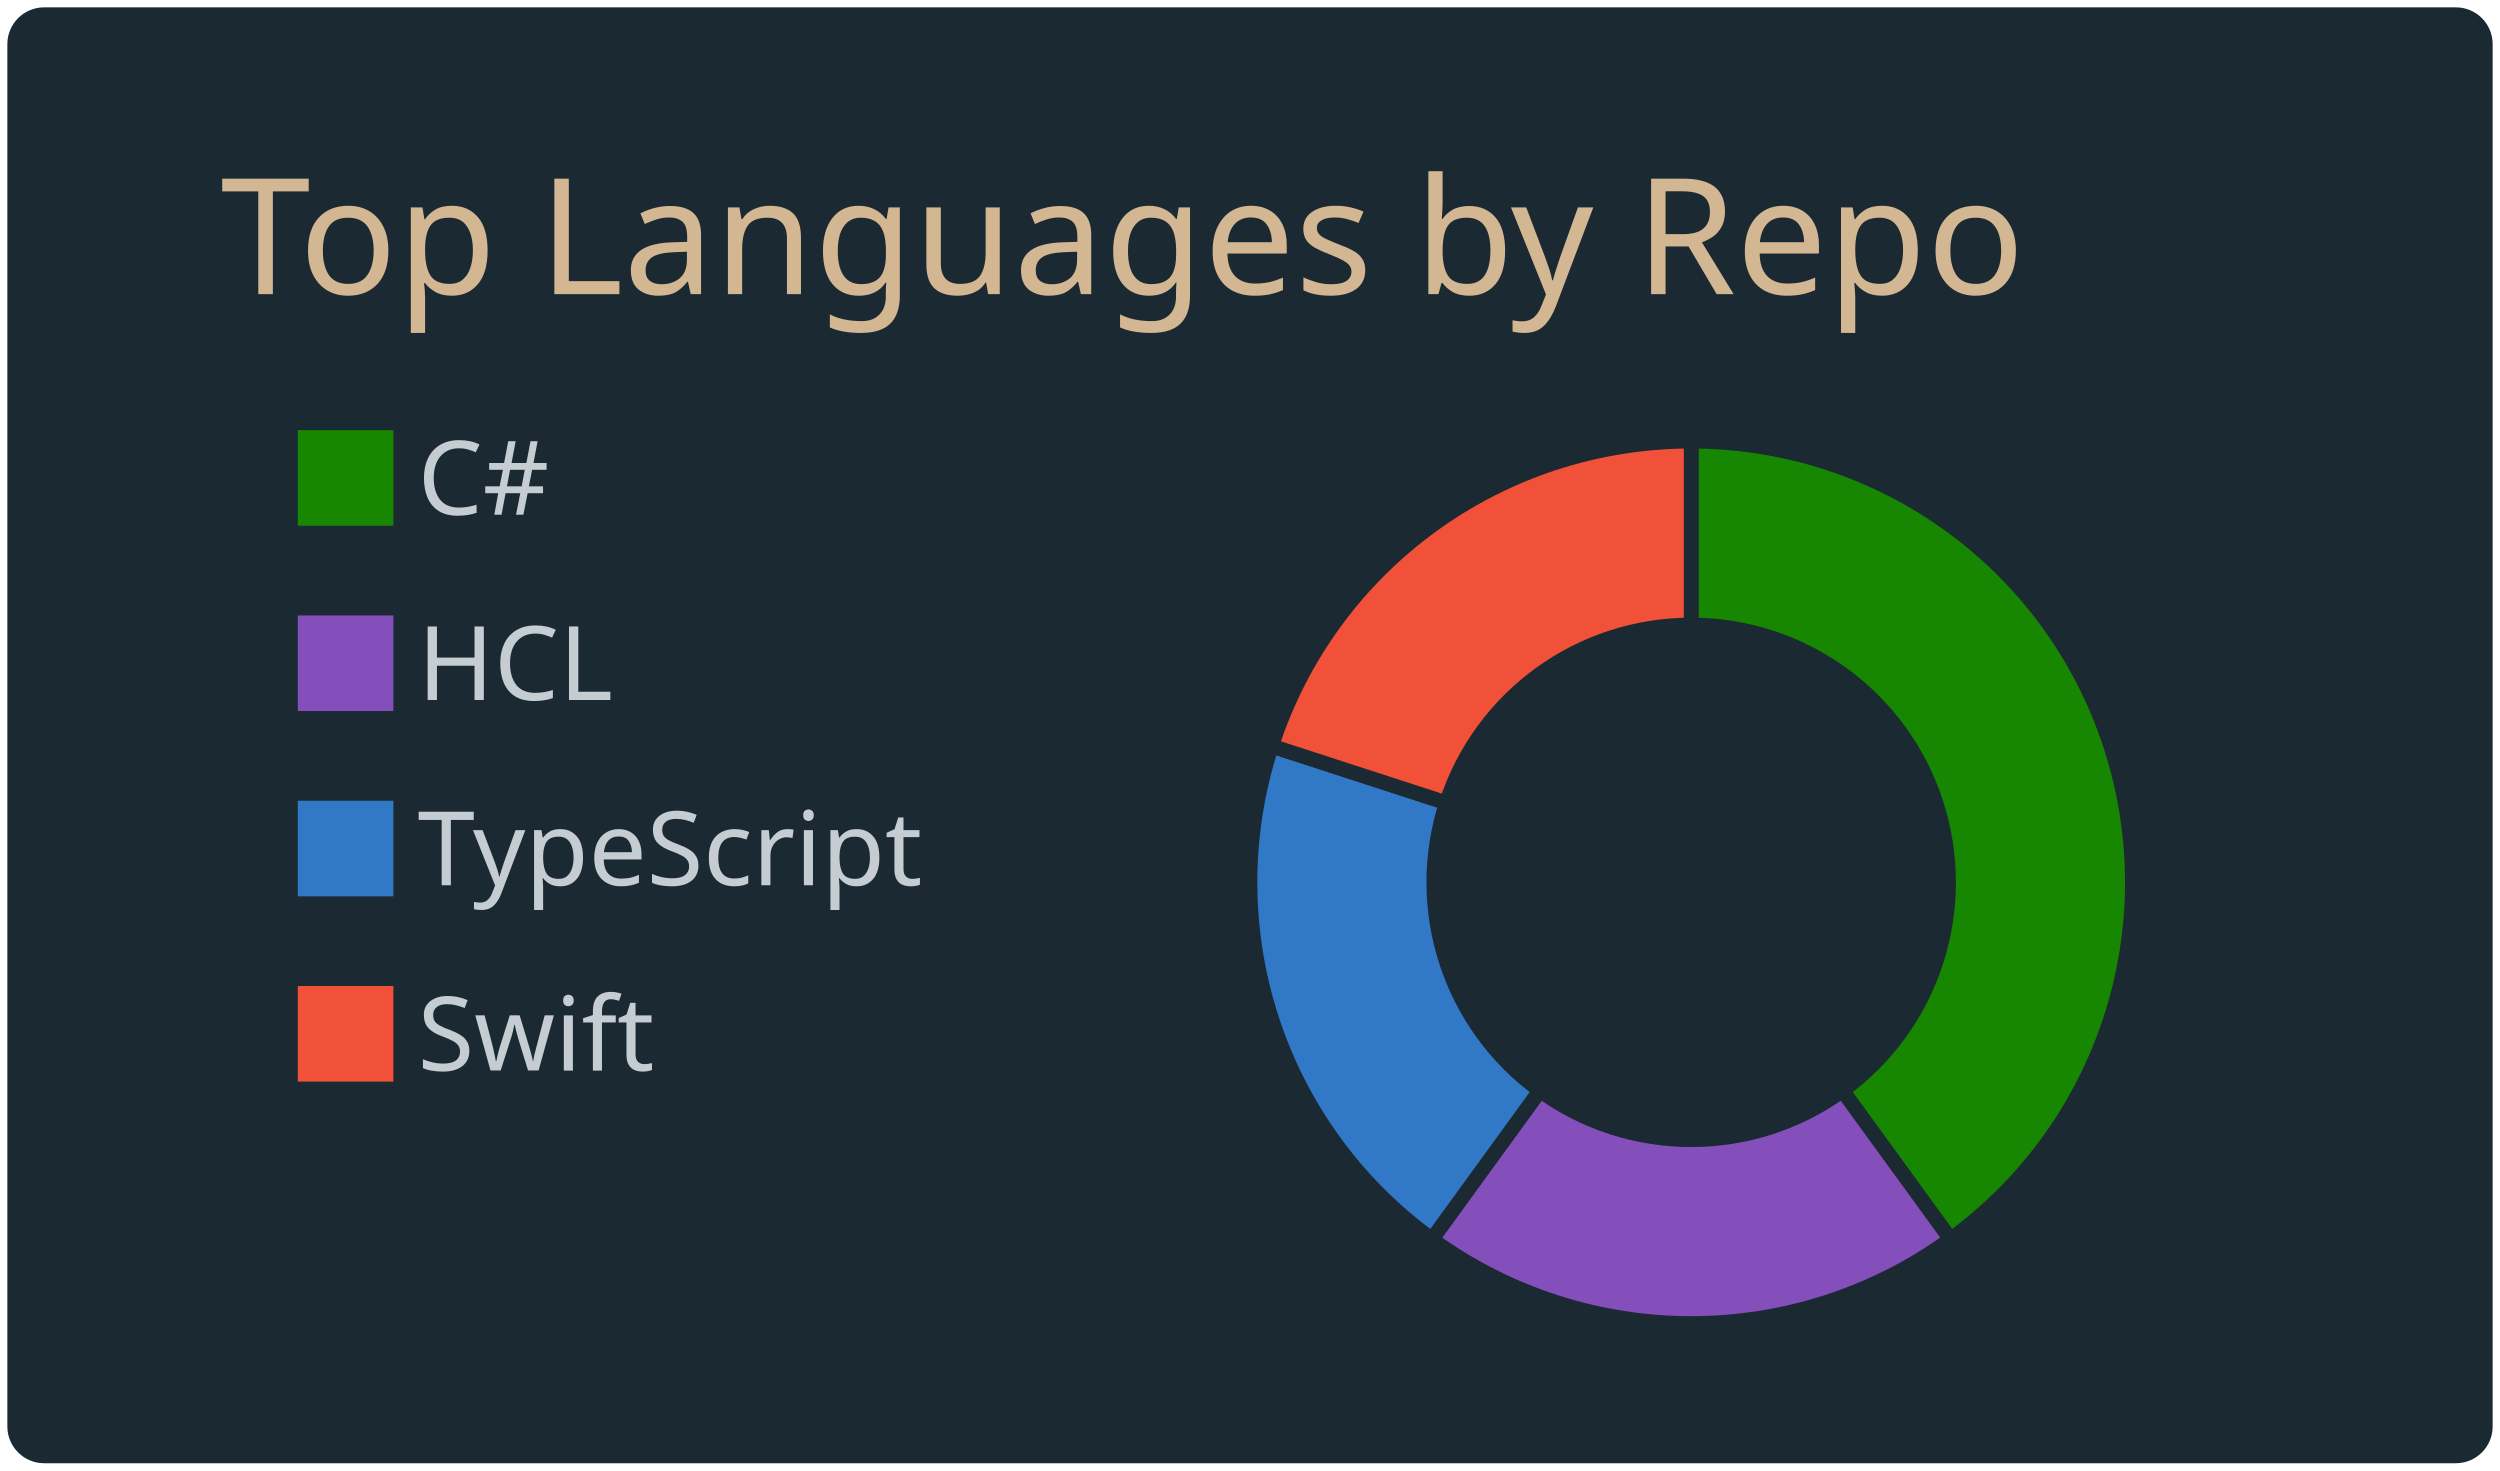
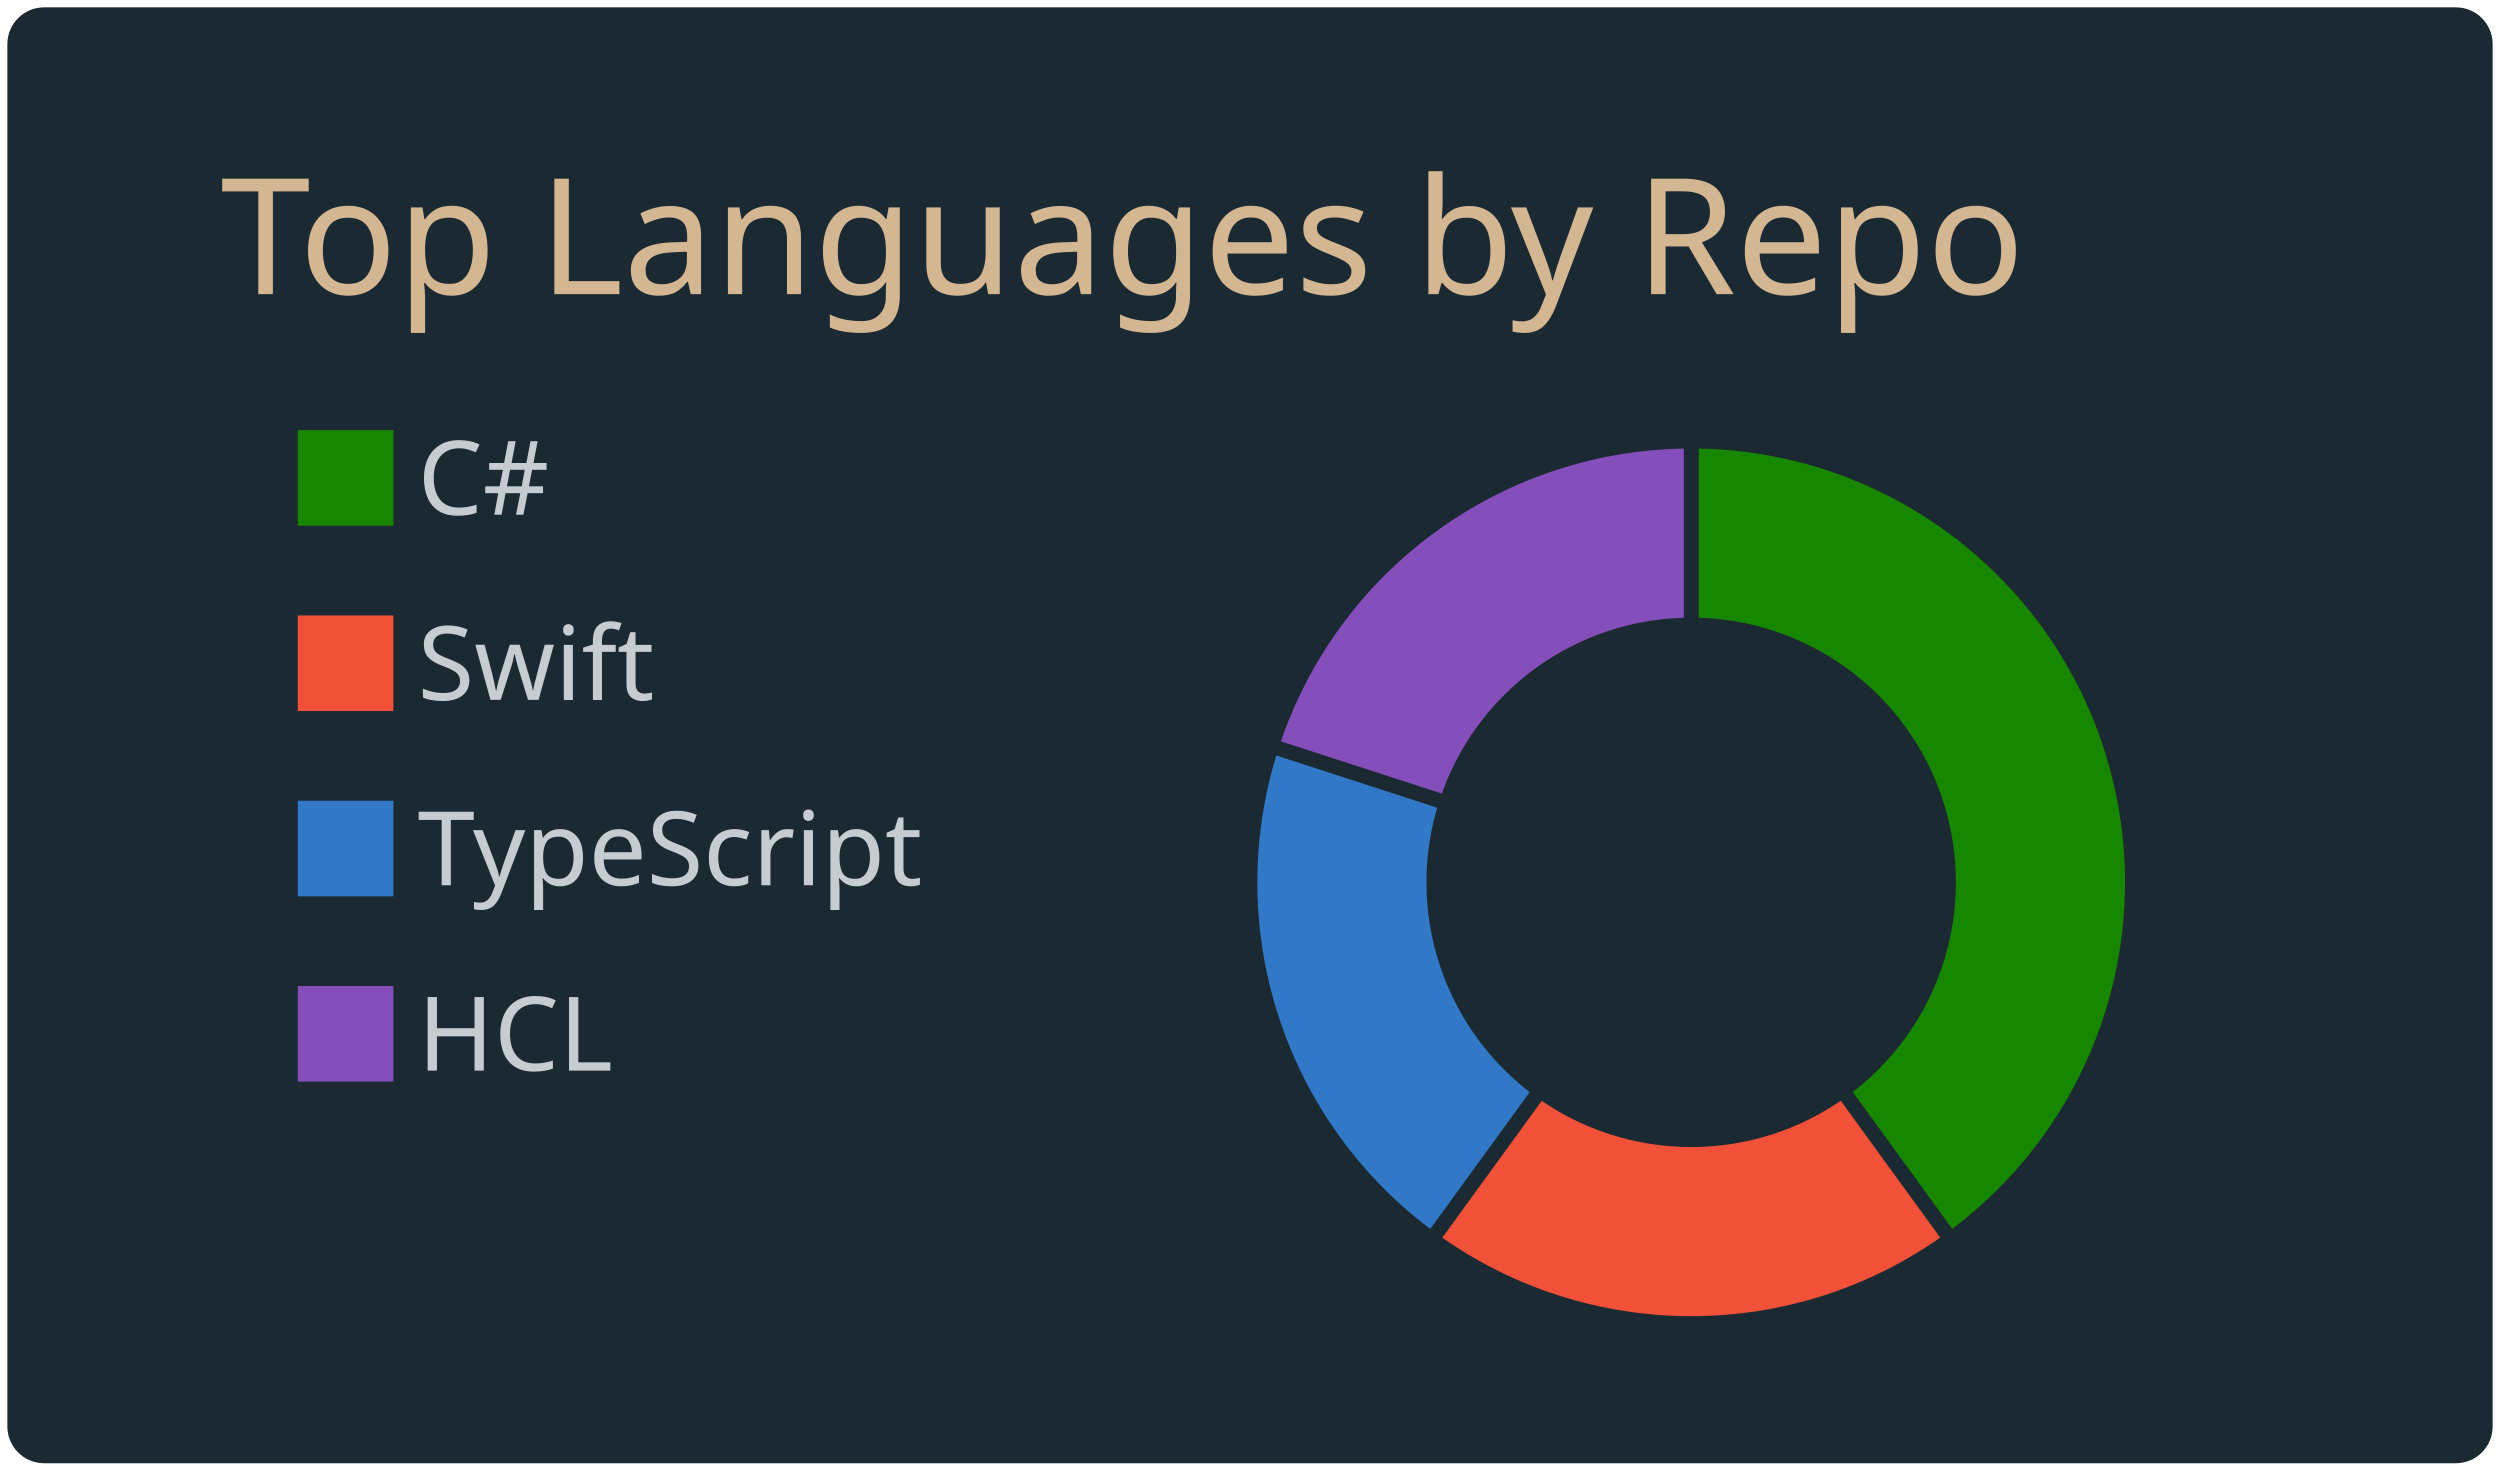
<svg xmlns="http://www.w3.org/2000/svg" width="340" height="200" viewBox="0 0 340 200">
  <style>* {
          font-family: 'Segoe UI', Ubuntu, "Helvetica Neue", Sans-Serif
        }</style>
  <g class="gpsc-root">
    <rect x="1" y="1" rx="5" ry="5" height="99%" width="99.412%" stroke="#000000" stroke-width="1" fill="#1b2932" stroke-opacity="0" />
    <text x="30" y="40" class="gpsc-item" style="--gpsc-i: 0; font-size: 22px; fill: #d3b692;">Top Languages by Repo</text>
    <g transform="translate(0,40)">
      <g transform="translate(40,0)">
        <rect y="18" width="14" height="14" class="gpsc-item" style="--gpsc-i: 0; stroke-width: 1px;" fill="#178600" stroke="#1b2932" />
-         <rect y="43.2" width="14" height="14" class="gpsc-item" style="--gpsc-i: 1; stroke-width: 1px;" fill="#844FBA" stroke="#1b2932" />
+         <rect y="43.2" width="14" height="14" class="gpsc-item" style="--gpsc-i: 1; stroke-width: 1px;" fill="#F05138" stroke="#1b2932" />
        <rect y="68.4" width="14" height="14" class="gpsc-item" style="--gpsc-i: 2; stroke-width: 1px;" fill="#3178c6" stroke="#1b2932" />
-         <rect y="93.6" width="14" height="14" class="gpsc-item" style="--gpsc-i: 3; stroke-width: 1px;" fill="#F05138" stroke="#1b2932" />
+         <rect y="93.6" width="14" height="14" class="gpsc-item" style="--gpsc-i: 3; stroke-width: 1px;" fill="#844FBA" stroke="#1b2932" />
        <text x="16.8" y="30" class="gpsc-item" style="--gpsc-i: 0; fill: #c5cdd3; font-size: 14px;">C#</text>
-         <text x="16.8" y="55.2" class="gpsc-item" style="--gpsc-i: 1; fill: #c5cdd3; font-size: 14px;">HCL</text>
+         <text x="16.8" y="55.2" class="gpsc-item" style="--gpsc-i: 1; fill: #c5cdd3; font-size: 14px;">Swift</text>
        <text x="16.8" y="80.4" class="gpsc-item" style="--gpsc-i: 2; fill: #c5cdd3; font-size: 14px;">TypeScript</text>
-         <text x="16.8" y="105.6" class="gpsc-item" style="--gpsc-i: 3; fill: #c5cdd3; font-size: 14px;">Swift</text>
+         <text x="16.8" y="105.6" class="gpsc-item" style="--gpsc-i: 3; fill: #c5cdd3; font-size: 14px;">HCL</text>
      </g>
      <g transform="translate( 230, 80 )">
        <g class="arc" style="--gpsc-i: 0;">
          <path d="M3.67394039744206e-15,-60A60,60,0,0,1,35.267,48.541L20.572,28.316A35,35,0,0,0,2.1431318985078682e-15,-35Z" style="fill: #178600; stroke-width: 2px;" stroke="#1b2932" />
        </g>
        <g class="arc" style="--gpsc-i: 1;">
-           <path d="M35.267,48.541A60,60,0,0,1,-35.267,48.541L-20.572,28.316A35,35,0,0,0,20.572,28.316Z" style="fill: #844FBA; stroke-width: 2px;" stroke="#1b2932" />
+           <path d="M35.267,48.541A60,60,0,0,1,-35.267,48.541L-20.572,28.316A35,35,0,0,0,20.572,28.316Z" style="fill: #F05138; stroke-width: 2px;" stroke="#1b2932" />
        </g>
        <g class="arc" style="--gpsc-i: 2;">
          <path d="M-35.267,48.541A60,60,0,0,1,-57.063,-18.541L-33.287,-10.816A35,35,0,0,0,-20.572,28.316Z" style="fill: #3178c6; stroke-width: 2px;" stroke="#1b2932" />
        </g>
        <g class="arc" style="--gpsc-i: 3;">
-           <path d="M-57.063,-18.541A60,60,0,0,1,-1.1021821192326178e-14,-60L-6.429395695523604e-15,-35A35,35,0,0,0,-33.287,-10.816Z" style="fill: #F05138; stroke-width: 2px;" stroke="#1b2932" />
+           <path d="M-57.063,-18.541A60,60,0,0,1,-1.1021821192326178e-14,-60L-6.429395695523604e-15,-35A35,35,0,0,0,-33.287,-10.816Z" style="fill: #844FBA; stroke-width: 2px;" stroke="#1b2932" />
        </g>
      </g>
    </g>
  </g>
</svg>
